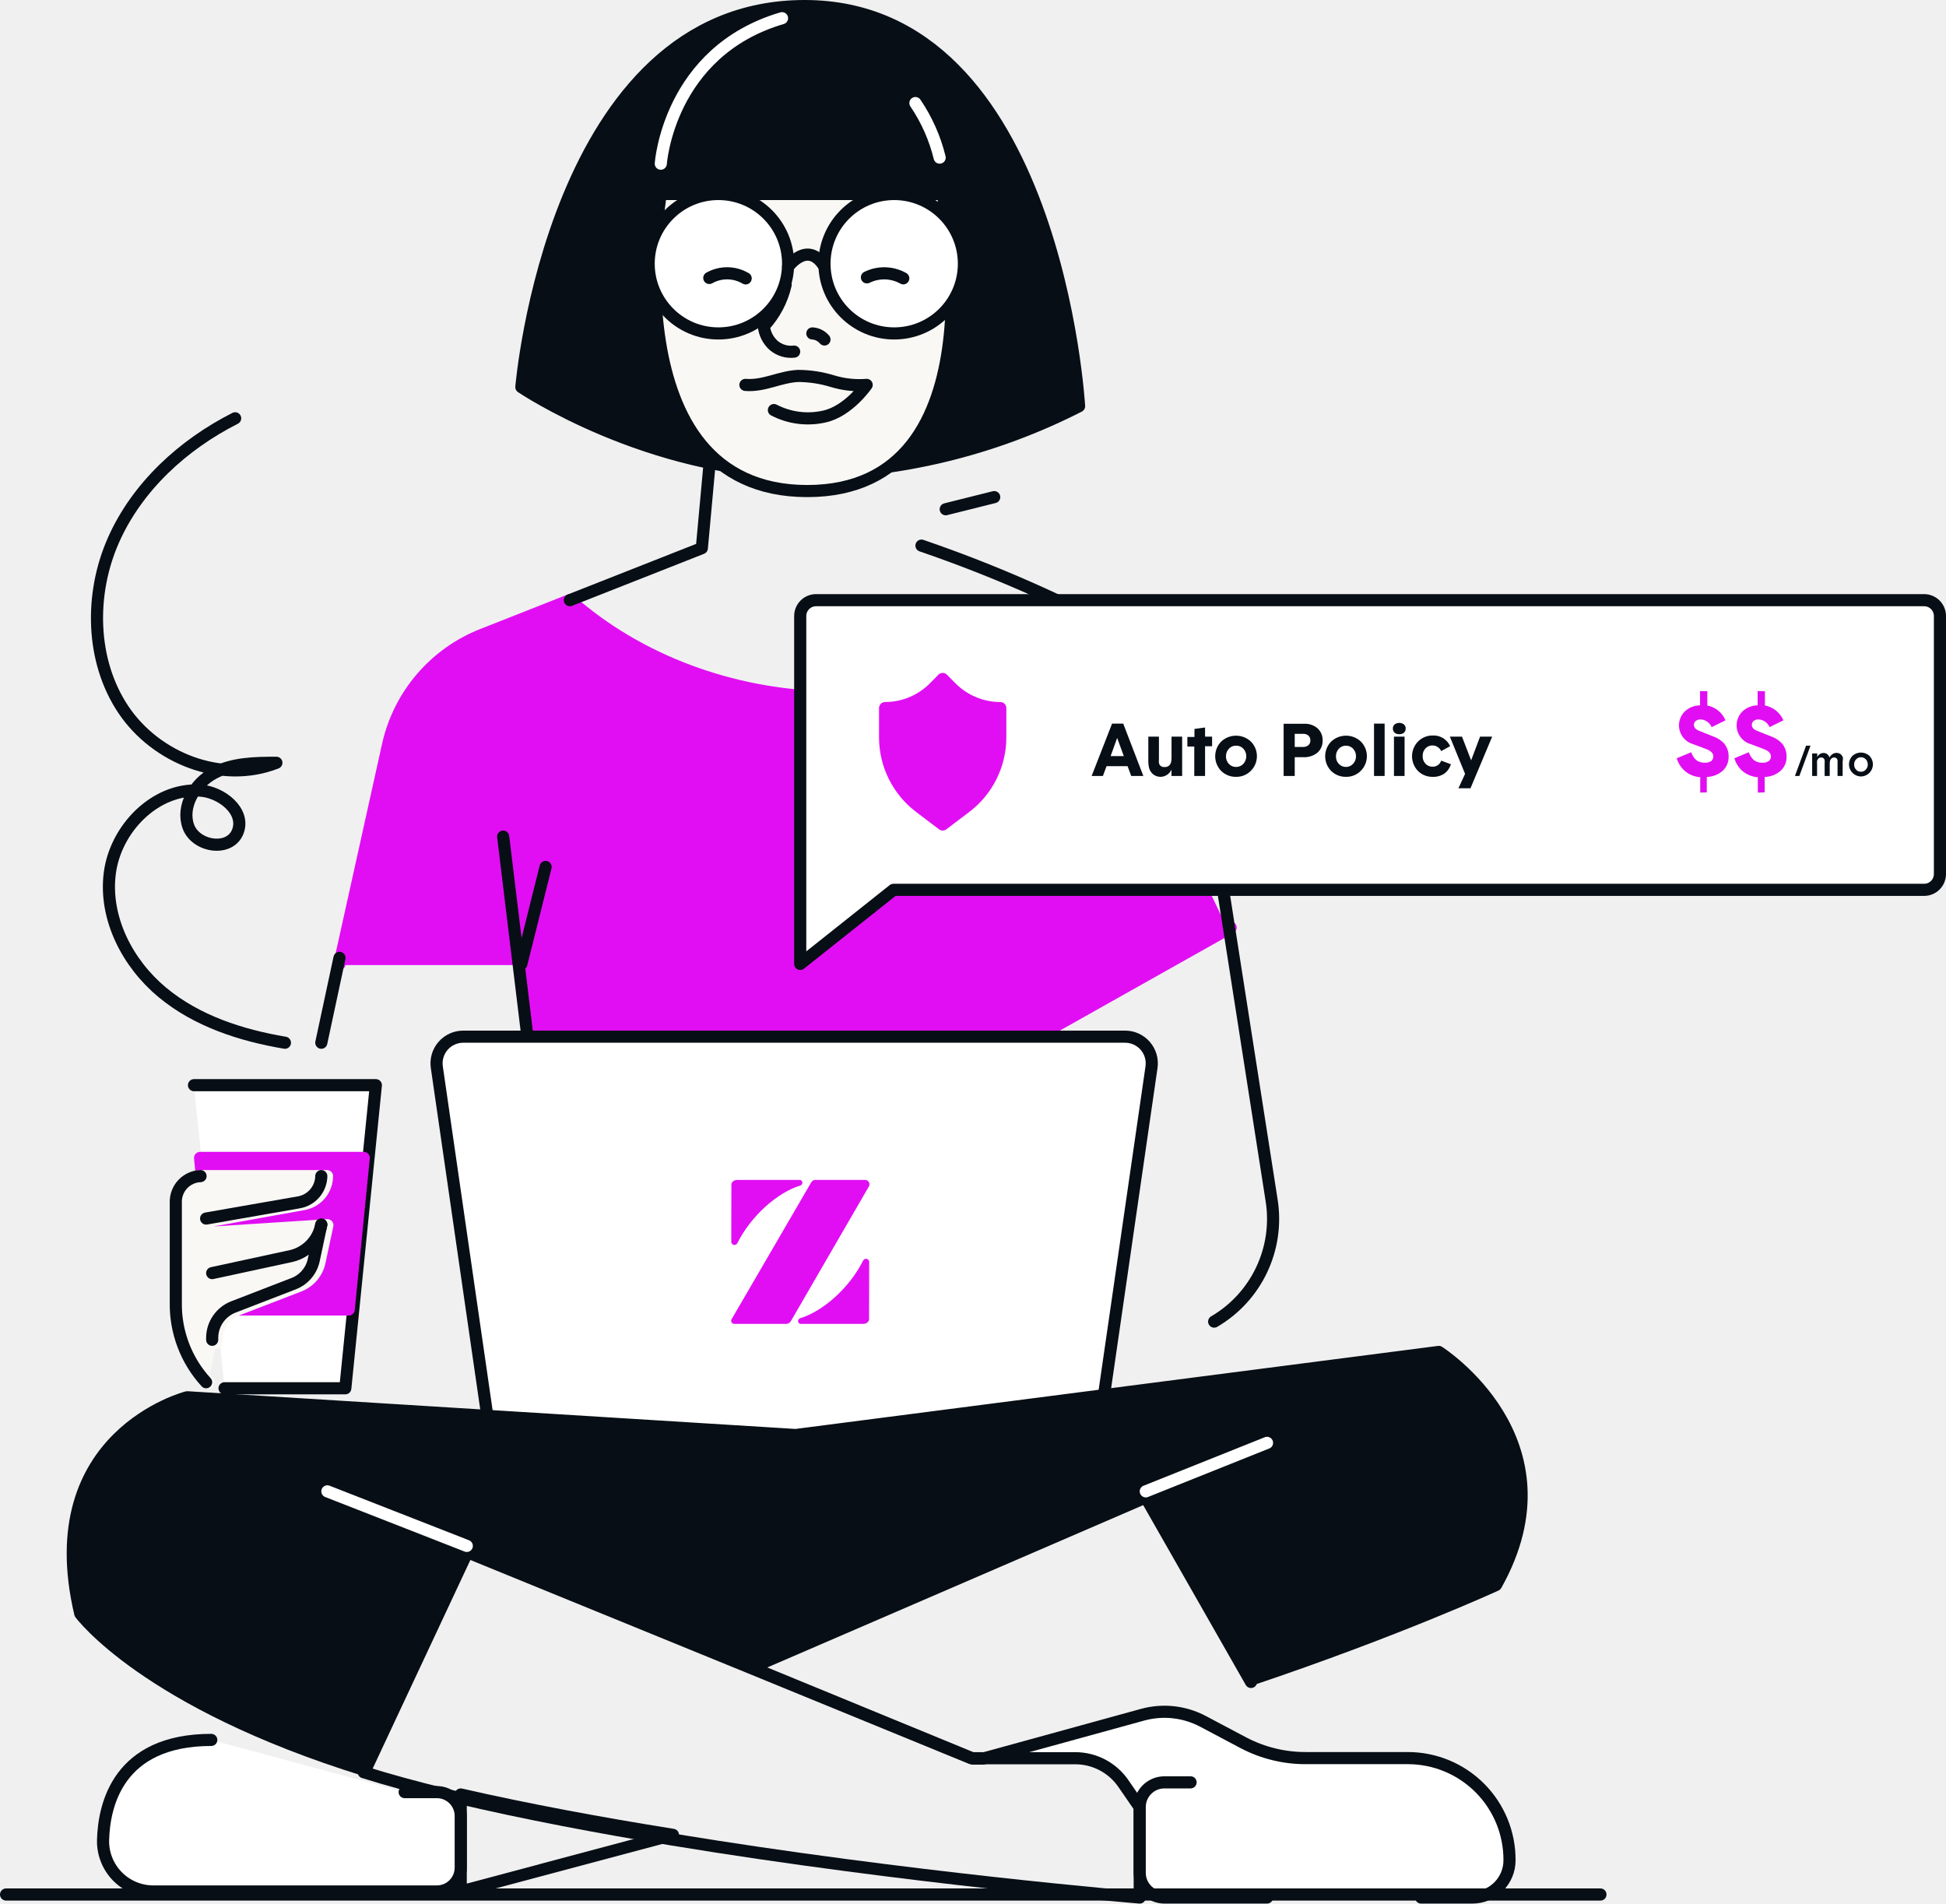
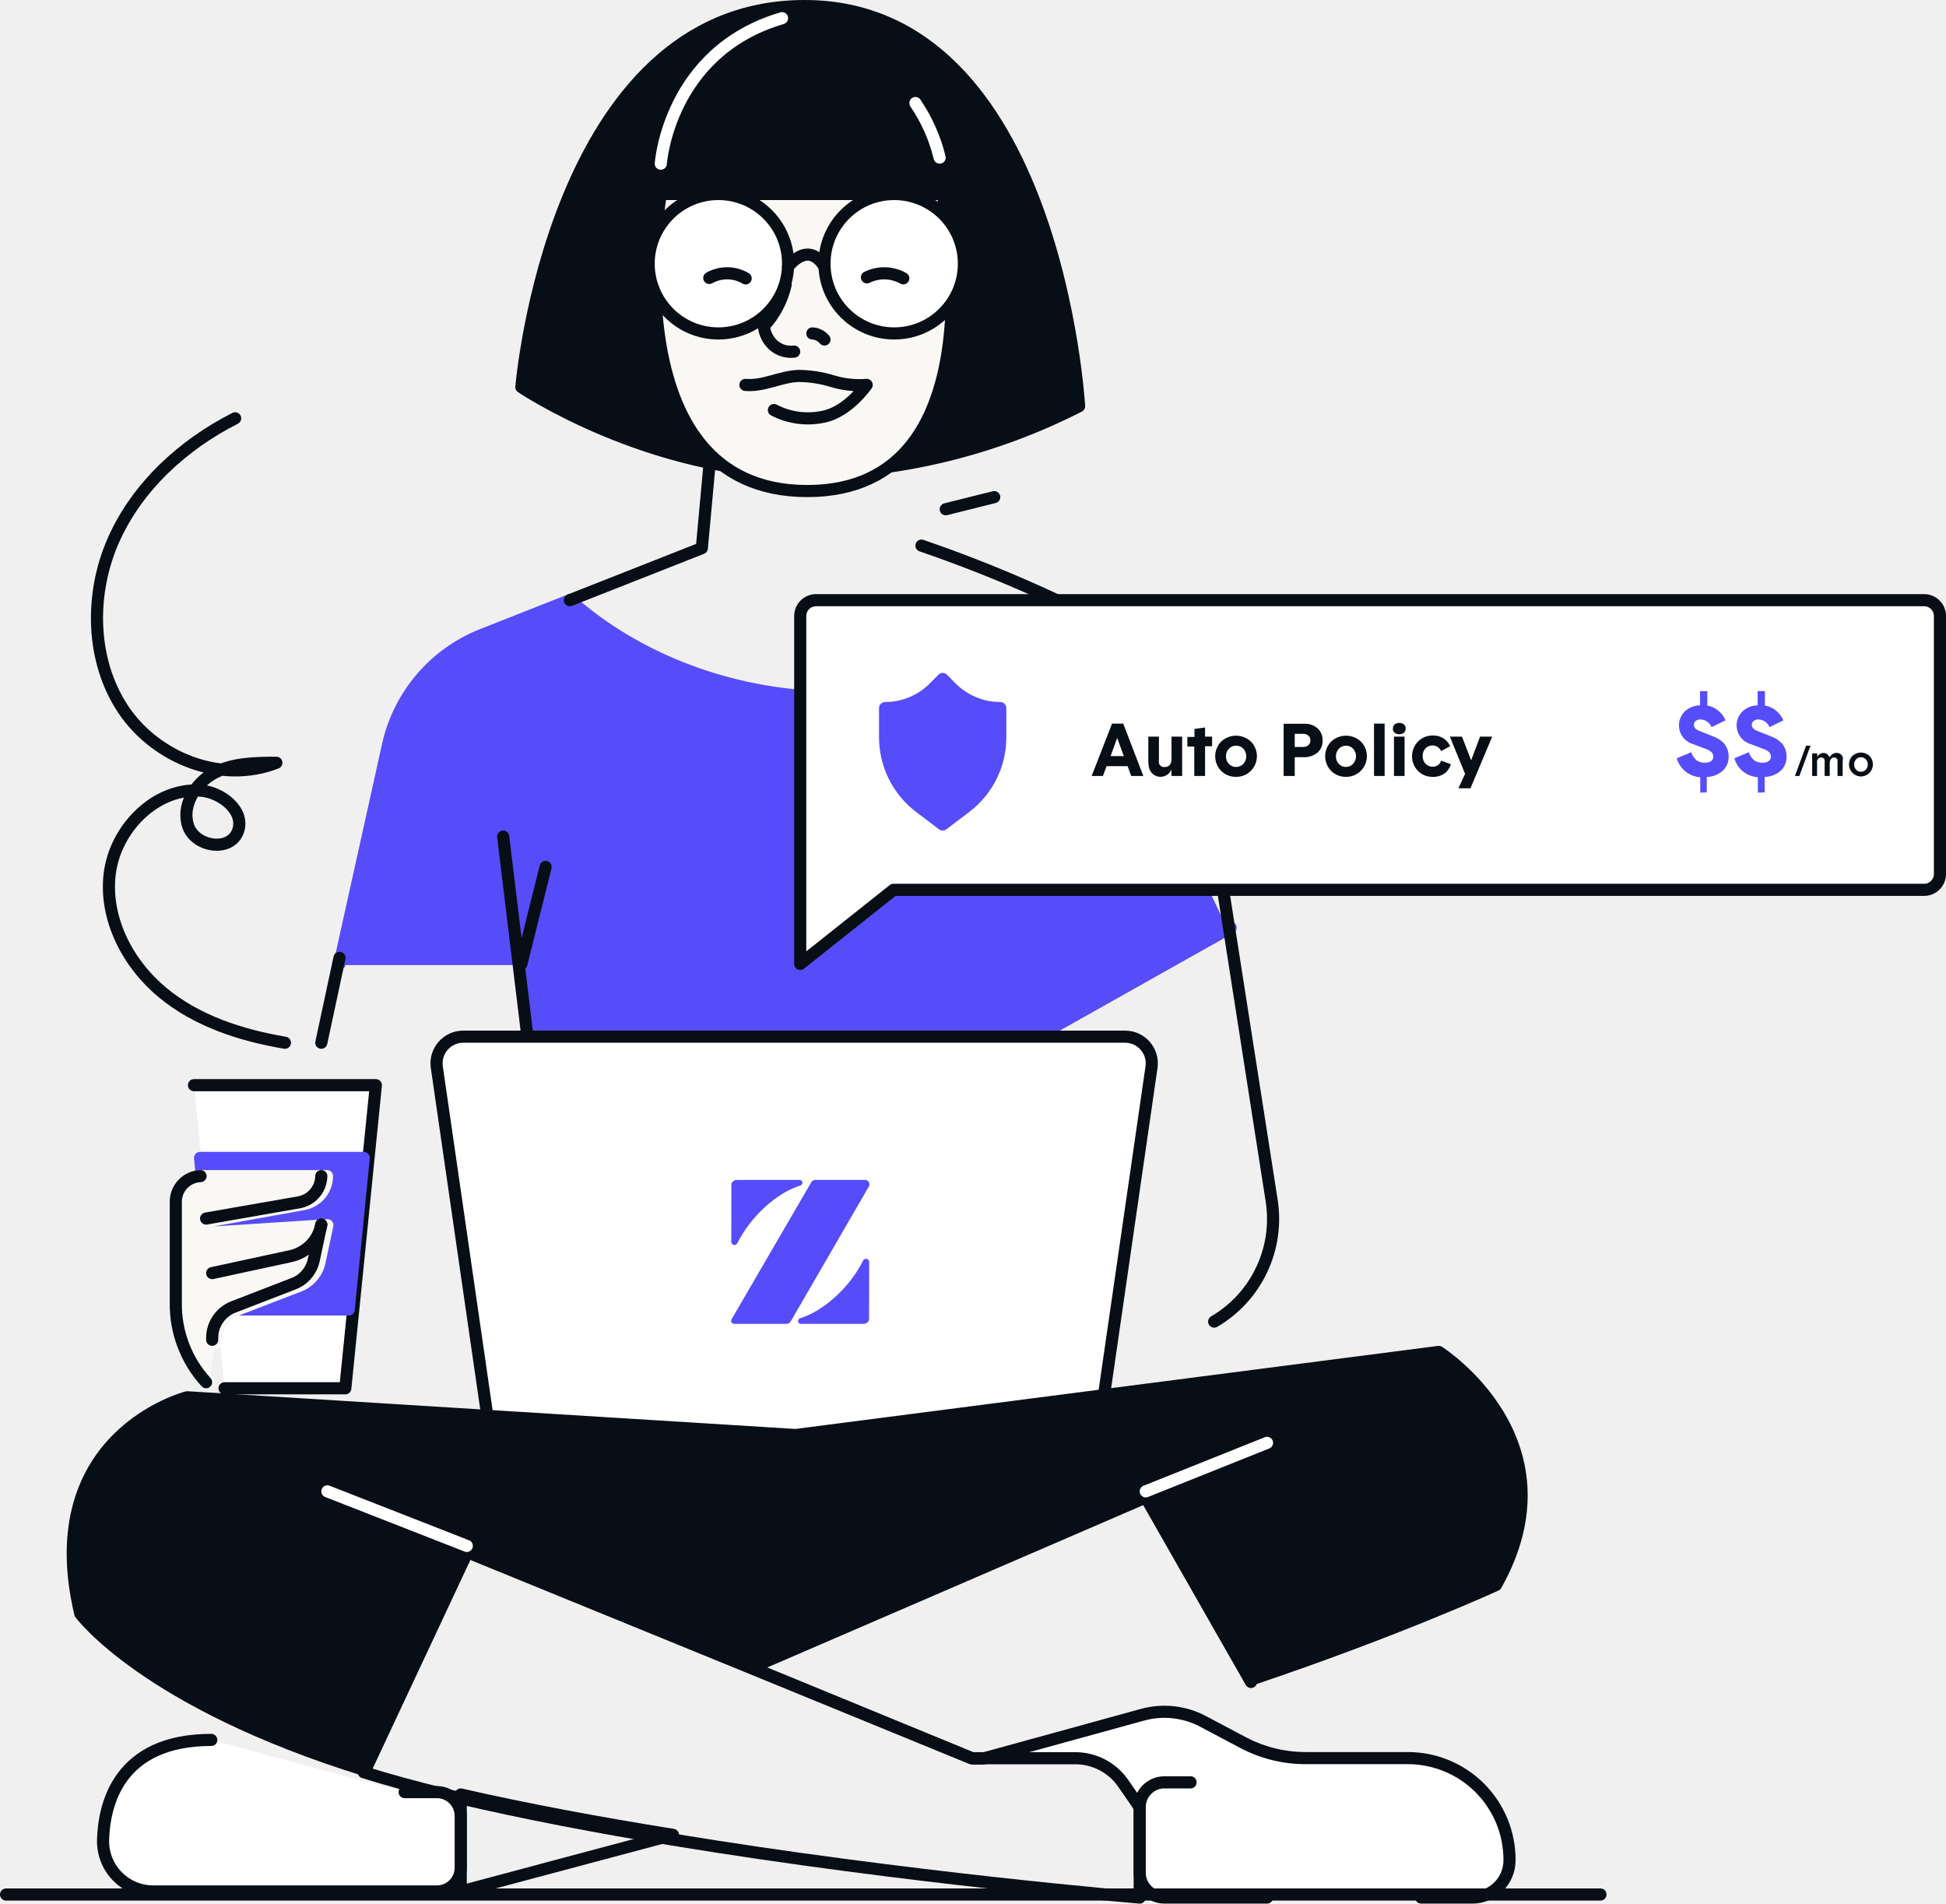
<svg xmlns="http://www.w3.org/2000/svg" viewBox="0 0 321 314" role="img">
-   <path d="M94.11,99l-16,6.36a22.67,22.67,0,0,0-13.74,16.08L56,158.69H85.59L87.22,171h83.07L202,153.37l-22.67-47.55-48,9.55C105.36,112,94.11,99,94.11,99" fill="#E10EF3" fill-rule="evenodd" />
-   <path d="M94.11,99l-16,6.36a22.67,22.67,0,0,0-13.74,16.08L56,158.69H85.59L87.22,171h83.07L202,153.37l-22.67-47.55-48,9.55C105.36,112,94.11,99,94.11,99Z" fill="none" stroke="#E10EF3" />
+   <path d="M94.11,99l-16,6.36a22.67,22.67,0,0,0-13.74,16.08L56,158.69H85.59L87.22,171h83.07L202,153.37l-22.67-47.55-48,9.55C105.36,112,94.11,99,94.11,99" fill="#574CFA" fill-rule="evenodd" />
+   <path d="M94.11,99l-16,6.36a22.67,22.67,0,0,0-13.74,16.08L56,158.69H85.59L87.22,171h83.07L202,153.37l-22.67-47.55-48,9.55C105.36,112,94.11,99,94.11,99Z" fill="none" stroke="#574CFA" />
  <path d="M86,63.85S106.9,78,132.76,78A100.54,100.54,0,0,0,178,67S174.21,1,132.73,1,86,63.85,86,63.85" fill="#070e15" fill-rule="evenodd" />
  <path d="M86,63.85S106.9,78,132.76,78A100.54,100.54,0,0,0,178,67S174.21,1,132.73,1,86,63.85,86,63.85Z" fill="none" stroke="#070e15" stroke-linecap="round" stroke-linejoin="round" stroke-width="2" />
  <path d="M155.49,32H109s-8.4,49,24.16,49,22.36-49,22.36-49" fill="#f9f8f4" fill-rule="evenodd" />
  <path d="M155.49,32H109s-8.4,49,24.16,49S155.49,32,155.49,32Z" fill="none" stroke="#070e15" stroke-linecap="round" stroke-linejoin="round" stroke-width="2" />
  <path d="M130,43.5A11.5,11.5,0,1,1,118.5,32,11.5,11.5,0,0,1,130,43.5" fill="#fff" fill-rule="evenodd" />
  <path d="M130,43.5A11.5,11.5,0,1,1,118.5,32,11.5,11.5,0,0,1,130,43.5Z" fill="none" stroke="#070e15" stroke-linecap="round" stroke-linejoin="round" stroke-width="2" />
  <path d="M159,43.5A11.5,11.5,0,1,1,147.5,32,11.5,11.5,0,0,1,159,43.5" fill="#fff" fill-rule="evenodd" />
  <path d="M159,43.5A11.5,11.5,0,1,1,147.5,32,11.5,11.5,0,0,1,159,43.5Z" fill="none" stroke="#070e15" stroke-linecap="round" stroke-linejoin="round" stroke-width="2" />
  <path d="M130,44s3.26-4.5,6,0" fill="none" stroke="#070e15" stroke-linecap="round" stroke-linejoin="round" stroke-width="2" />
  <path d="M129.59,47A15,15,0,0,1,126,53.8,4.94,4.94,0,0,0,127.64,57,4.43,4.43,0,0,0,131,58" fill="none" stroke="#070e15" stroke-linecap="round" stroke-linejoin="round" stroke-width="2" />
  <path d="M134,55a2.82,2.82,0,0,1,2,1" fill="none" stroke="#070e15" stroke-linecap="round" stroke-linejoin="round" stroke-width="2" />
  <path d="M127.66,67.64a12.17,12.17,0,0,0,8.3,1.07c4-.86,7-5.22,7-5.22a15.28,15.28,0,0,1-5.66-.62,19.62,19.62,0,0,0-5.62-.86c-3.07.14-5.65,1.73-8.72,1.48" fill="none" stroke="#070e15" stroke-linecap="round" stroke-linejoin="round" stroke-width="2" />
  <path d="M109,27s1.26-18.49,20-24" fill="none" stroke="#fff" stroke-linecap="round" stroke-linejoin="round" stroke-width="2" />
  <path d="M155,26a27.77,27.77,0,0,0-4-9" fill="none" stroke="#fff" stroke-linecap="round" stroke-linejoin="round" stroke-width="2" />
-   <line x1="203" y1="153" x2="171" y2="171" fill="none" stroke="#E10EF3" stroke-linecap="round" stroke-linejoin="round" stroke-width="2" />
+   <line x1="203" y1="153" x2="171" y2="171" fill="none" stroke="#574CFA" stroke-linecap="round" stroke-linejoin="round" stroke-width="2" />
  <line x1="83" y1="138" x2="87" y2="171" fill="none" stroke="#070e15" stroke-linecap="round" stroke-linejoin="round" stroke-width="2" />
  <line x1="86" y1="159" x2="90" y2="143" fill="none" stroke="#070e15" stroke-linecap="round" stroke-linejoin="round" stroke-width="2" />
  <path d="M176.85,240H85.15a4.42,4.42,0,0,1-4.38-3.77L72.05,176a4.4,4.4,0,0,1,4.37-5H185.58a4.4,4.4,0,0,1,4.37,5l-8.72,60.2a4.42,4.42,0,0,1-4.38,3.77" fill="#fff" fill-rule="evenodd" />
  <path d="M176.85,240H85.15a4.42,4.42,0,0,1-4.38-3.77L72.05,176a4.4,4.4,0,0,1,4.37-5H185.58a4.4,4.4,0,0,1,4.37,5l-8.72,60.2A4.42,4.42,0,0,1,176.85,240Z" fill="none" stroke="#070e15" stroke-linecap="round" stroke-linejoin="round" stroke-width="2" />
-   <path d="M94,99c11.39,10.07,26.78,15.63,42.18,16S167,110.66,180,102.59" fill="none" stroke="#E10EF3" stroke-linecap="round" stroke-linejoin="round" stroke-width="2" />
+   <path d="M94,99c11.39,10.07,26.78,15.63,42.18,16S167,110.66,180,102.59" fill="none" stroke="#574CFA" stroke-linecap="round" stroke-linejoin="round" stroke-width="2" />
  <path d="M156,84l8-2" fill="none" stroke="#070e15" stroke-linecap="round" stroke-linejoin="round" stroke-width="2" />
  <path d="M234.38,313h8.48a6.18,6.18,0,0,0,6.14-6.22,16.88,16.88,0,0,0-16.77-17H215.42A22.09,22.09,0,0,1,205,287.19l-6.71-3.59a13.47,13.47,0,0,0-10-1.11L162,289.8l18.71.59L188,298v15Z" fill="#fff" fill-rule="evenodd" />
  <path d="M185.28,294.16a9.63,9.63,0,0,0-7.9-4.14H160.21l-36.63-15L77,256,60,292.33c4.13,1.28,8.57,2.51,13.38,3.67l2.32.56c11,2.59,23.11,4.87,35.08,6.85C149.8,309.84,188,313,188,313V298.11Z" fill="none" stroke="#070e15" stroke-linecap="round" stroke-linejoin="round" stroke-width="2" />
  <path d="M76,312l35-9.34c-12-1.92-24-4.14-35-6.66Z" fill="none" stroke="#070e15" stroke-linecap="round" stroke-linejoin="round" stroke-width="2" />
  <path d="M206.36,277.44,189,247l-65,28.07,36.48,15h1.73l26.28-7.23a13.6,13.6,0,0,1,9.95,1.1l6.7,3.55A22,22,0,0,0,215.51,290h16.76A16.77,16.77,0,0,1,249,306.85a6.14,6.14,0,0,1-6.13,6.15h-8.45" fill="none" stroke="#070e15" stroke-linecap="round" stroke-linejoin="round" stroke-width="2" />
  <path d="M237.33,223,131.25,236.71,30.87,230.48s-24.58,6.23-17.63,35.68c0,0,10.69,14.61,47,25.84l17-36.29L54.45,246.4l22.76,9.31,1.24-2.65-1.24,2.65,46.48,19,65.22-28.06-.69-1.2.69,1.2,19.56-8.42-19.56,8.42,17.37,30.42c24.31-8.17,40.49-15.62,40.49-15.62,13.43-23.94-9.44-38.47-9.44-38.47" fill="#070e15" fill-rule="evenodd" />
  <path d="M237.33,223,131.25,236.71,30.87,230.48s-24.58,6.23-17.63,35.68c0,0,10.69,14.61,47,25.84l17-36.29L54.45,246.4l22.76,9.31,1.24-2.65-1.24,2.65,46.48,19,65.22-28.06-.69-1.2.69,1.2,19.56-8.42-19.56,8.42,17.37,30.42c24.31-8.17,40.49-15.62,40.49-15.62C260.2,237.53,237.33,223,237.33,223Z" fill="none" stroke="#070e15" stroke-linecap="round" stroke-linejoin="round" stroke-width="2" />
  <line x1="54" y1="246" x2="77" y2="255" fill="none" stroke="#fff" stroke-linecap="round" stroke-linejoin="round" stroke-width="2" />
  <line x1="189" y1="246" x2="209" y2="238" fill="none" stroke="#fff" stroke-linecap="round" stroke-linejoin="round" stroke-width="2" />
  <path d="M196.39,294h-4.32a4.08,4.08,0,0,0-4.07,4.09v10.82a4.08,4.08,0,0,0,4.07,4.09H209" fill="#fff" fill-rule="evenodd" />
  <path d="M196.39,294h-4.32a4.08,4.08,0,0,0-4.07,4.09v10.82a4.08,4.08,0,0,0,4.07,4.09H209" fill="none" stroke="#070e15" stroke-linecap="round" stroke-linejoin="round" stroke-width="2" />
  <path d="M34.85,287c-15.36,0-17.7,10.73-17.85,16.54A8.29,8.29,0,0,0,25.27,312h46.8A3.93,3.93,0,0,0,76,308.06v-8.51a3.93,3.93,0,0,0-3.93-3.94H66.75" fill="#fff" fill-rule="evenodd" />
  <path d="M34.85,287c-15.36,0-17.7,10.73-17.85,16.54A8.29,8.29,0,0,0,25.27,312h46.8A3.93,3.93,0,0,0,76,308.06v-8.51a3.93,3.93,0,0,0-3.93-3.94H66.75" fill="none" stroke="#070e15" stroke-linecap="round" stroke-linejoin="round" stroke-width="2" />
  <line x1="1" y1="312.5" x2="264" y2="312.5" fill="none" />
  <line x1="1" y1="312.5" x2="264" y2="312.5" fill="none" stroke="#070e15" stroke-linecap="round" stroke-linejoin="round" stroke-width="2" />
  <polyline points="32 179 62 179 56.96 229 37.04 229" fill="#fff" fill-rule="evenodd" />
  <polyline points="32 179 62 179 56.96 229 37.04 229" fill="none" stroke="#070e15" stroke-linecap="round" stroke-linejoin="round" stroke-width="2" />
-   <polygon points="33 191 35.48 216 57.52 216 60 191 33 191" fill="#E10EF3" fill-rule="evenodd" />
-   <polygon points="33 191 35.48 216 57.52 216 60 191 33 191" fill="none" stroke="#E10EF3" stroke-linecap="round" stroke-linejoin="round" stroke-width="2" />
+   <polygon points="33 191 35.48 216 57.52 216 60 191 33 191" fill="#574CFA" fill-rule="evenodd" />
+   <polygon points="33 191 35.48 216 57.52 216 60 191 33 191" fill="none" stroke="#574CFA" stroke-linecap="round" stroke-linejoin="round" stroke-width="2" />
  <path d="M34.39,228A18.36,18.36,0,0,1,29,214.84V198.36A4.38,4.38,0,0,1,33.39,194H53.94a4.71,4.71,0,0,1-3.89,4.62l-15.66,2.82v1.92L54,202.1l-1.28,6a5.44,5.44,0,0,1-3.38,4L39.22,216a5.6,5.6,0,0,0-3.59,5.23v.33" fill="#f9f8f4" fill-rule="evenodd" />
  <path d="M34.39,228A18.36,18.36,0,0,1,29,214.84V198.36A4.38,4.38,0,0,1,33.39,194H53.94a4.71,4.71,0,0,1-3.89,4.62l-15.66,2.82v1.92L54,202.1l-1.28,6a5.44,5.44,0,0,1-3.38,4L39.22,216a5.6,5.6,0,0,0-3.59,5.23v.33" fill="none" stroke="#f9f8f4" stroke-linecap="round" stroke-linejoin="round" stroke-width="2" />
  <path d="M53,202l-1.25,5.87a5.37,5.37,0,0,1-3.31,3.87l-9.91,3.83A5.49,5.49,0,0,0,35,220.68V221" fill="none" stroke="#070e15" stroke-linecap="round" stroke-linejoin="round" stroke-width="2" />
  <path d="M35,210l13-2.81A6.56,6.56,0,0,0,53,202" fill="none" stroke="#070e15" stroke-linecap="round" stroke-linejoin="round" stroke-width="2" />
  <path d="M53,194a4.47,4.47,0,0,1-3.77,4.34L34,201" fill="none" stroke="#070e15" stroke-linecap="round" stroke-linejoin="round" stroke-width="2" />
  <path d="M34,228a19,19,0,0,1-5-13.16V198.36A4.23,4.23,0,0,1,33.08,194" fill="none" stroke="#070e15" stroke-linecap="round" stroke-linejoin="round" stroke-width="2" />
  <path d="M47,172c-7.26-1.23-14.54-3.58-20.23-8.31s-9.58-12.16-8.67-19.57S25.57,130,32.92,130.4c3.58.19,7.63,3.41,6.3,6.79s-6.91,2.51-8.14-.83,1.08-7.17,4.19-8.83,6.8-1.71,10.32-1.71c-9,3.54-19.85-.71-25.24-8.77S14.78,98,18.7,89.13,30.2,73.35,38.79,69" fill="none" stroke="#070e15" stroke-linecap="round" stroke-linejoin="round" stroke-width="2" />
  <path d="M117,45.85a6,6,0,0,1,6,.07" fill="none" stroke="#070e15" stroke-linecap="round" stroke-linejoin="round" stroke-width="2" />
  <path d="M149,45.91a6.43,6.43,0,0,0-6-.16" fill="none" stroke="#070e15" stroke-linecap="round" stroke-linejoin="round" stroke-width="2" />
  <path d="M200.28,218a19.61,19.61,0,0,0,9.48-20l-12-76.78a22.12,22.12,0,0,0-10.88-15.83A223.33,223.33,0,0,0,152,90" fill="none" stroke="#070e15" stroke-linecap="round" stroke-linejoin="round" stroke-width="2" />
-   <path d="M94,99l-14.45,5.7A25.53,25.53,0,0,0,64,122.91L56,159" fill="none" stroke="#E10EF3" stroke-linecap="round" stroke-linejoin="round" stroke-width="2" />
+   <path d="M94,99l-14.45,5.7A25.53,25.53,0,0,0,64,122.91L56,159" fill="none" stroke="#574CFA" stroke-linecap="round" stroke-linejoin="round" stroke-width="2" />
  <line x1="56" y1="158" x2="53" y2="172" fill="none" stroke="#070e15" stroke-linecap="round" stroke-linejoin="round" stroke-width="2" />
  <polyline points="117 77 115.77 90.42 94 99" fill="none" stroke="#070e15" stroke-linecap="round" stroke-linejoin="round" stroke-width="2" />
  <path d="M320,144.17a2.61,2.61,0,0,1-2.62,2.61h-170L132,159V101.61A2.61,2.61,0,0,1,134.62,99H317.38a2.61,2.61,0,0,1,2.62,2.61Z" fill="#fff" fill-rule="evenodd" />
  <path d="M320,144.17a2.61,2.61,0,0,1-2.62,2.61h-170L132,159V101.61A2.61,2.61,0,0,1,134.62,99H317.38a2.61,2.61,0,0,1,2.62,2.61Z" fill="none" stroke="#070e15" stroke-linecap="round" stroke-linejoin="round" stroke-width="2" />
-   <path d="M281.54,130.7v-2.54a4.13,4.13,0,0,0,2.6-1,3,3,0,0,0,1-2.26,3.26,3.26,0,0,0-.76-2.28,4.36,4.36,0,0,0-1.72-1.12l-2.33-.93c-.61-.24-.91-.56-.91-1a.79.79,0,0,1,.29-.64,1.26,1.26,0,0,1,.84-.26,2.09,2.09,0,0,1,1.79,1.27l2.29-1.12a4.14,4.14,0,0,0-3-2.45V114h-1.2v2.35a3.73,3.73,0,0,0-2.52,1,3.23,3.23,0,0,0,1.44,5.42l2.15.81c.74.29,1.12.69,1.12,1.2a.92.92,0,0,1-.36.76,1.71,1.71,0,0,1-1,.27,2.25,2.25,0,0,1-1.43-.41,3,3,0,0,1-.86-1.32l-2.39,1a4.52,4.52,0,0,0,1.37,2.12,4.37,4.37,0,0,0,2.51,1v2.54Zm9.55,0v-2.54a4.13,4.13,0,0,0,2.61-1,3,3,0,0,0,1-2.26,3.26,3.26,0,0,0-.77-2.28,4.39,4.39,0,0,0-1.71-1.12l-2.34-.93c-.61-.24-.91-.56-.91-1a.82.82,0,0,1,.29-.64,1.26,1.26,0,0,1,.84-.26,2.1,2.1,0,0,1,1.8,1.27l2.28-1.12a4.14,4.14,0,0,0-3.05-2.45V114h-1.2v2.35a3.7,3.7,0,0,0-2.51,1,3.23,3.23,0,0,0,1.44,5.42l2.14.81c.75.29,1.12.69,1.12,1.2a.92.92,0,0,1-.36.76,1.69,1.69,0,0,1-1,.27,2.27,2.27,0,0,1-1.43-.41,3,3,0,0,1-.86-1.32l-2.38,1a4.43,4.43,0,0,0,1.36,2.12,4.37,4.37,0,0,0,2.51,1v2.54Z" fill="#E10EF3" />
+   <path d="M281.54,130.7v-2.54a4.13,4.13,0,0,0,2.6-1,3,3,0,0,0,1-2.26,3.26,3.26,0,0,0-.76-2.28,4.36,4.36,0,0,0-1.72-1.12l-2.33-.93c-.61-.24-.91-.56-.91-1a.79.79,0,0,1,.29-.64,1.26,1.26,0,0,1,.84-.26,2.09,2.09,0,0,1,1.79,1.27l2.29-1.12a4.14,4.14,0,0,0-3-2.45V114h-1.2v2.35a3.73,3.73,0,0,0-2.52,1,3.23,3.23,0,0,0,1.44,5.42l2.15.81c.74.29,1.12.69,1.12,1.2a.92.92,0,0,1-.36.76,1.71,1.71,0,0,1-1,.27,2.25,2.25,0,0,1-1.43-.41,3,3,0,0,1-.86-1.32l-2.39,1a4.52,4.52,0,0,0,1.37,2.12,4.37,4.37,0,0,0,2.51,1v2.54Zm9.55,0v-2.54a4.13,4.13,0,0,0,2.61-1,3,3,0,0,0,1-2.26,3.26,3.26,0,0,0-.77-2.28,4.39,4.39,0,0,0-1.71-1.12l-2.34-.93c-.61-.24-.91-.56-.91-1a.82.82,0,0,1,.29-.64,1.26,1.26,0,0,1,.84-.26,2.1,2.1,0,0,1,1.8,1.27l2.28-1.12a4.14,4.14,0,0,0-3.05-2.45V114h-1.2v2.35a3.7,3.7,0,0,0-2.51,1,3.23,3.23,0,0,0,1.44,5.42l2.14.81c.75.29,1.12.69,1.12,1.2a.92.92,0,0,1-.36.76,1.69,1.69,0,0,1-1,.27,2.27,2.27,0,0,1-1.43-.41,3,3,0,0,1-.86-1.32l-2.38,1a4.43,4.43,0,0,0,1.36,2.12,4.37,4.37,0,0,0,2.51,1v2.54Z" fill="#574CFA" />
  <path d="M296.81,128l1.84-5h-.73l-1.84,5Zm2.92,0v-2a2.39,2.39,0,0,1,0-.51.9.9,0,0,1,.25-.39.68.68,0,0,1,.43-.15.53.53,0,0,1,.57.48,2.17,2.17,0,0,1,0,.43V128h.84v-2a2.3,2.3,0,0,1,.05-.51.75.75,0,0,1,.25-.39.64.64,0,0,1,.42-.15.53.53,0,0,1,.57.48,2.17,2.17,0,0,1,0,.43V128h.84v-2.38A3.42,3.42,0,0,0,304,125a1.11,1.11,0,0,0-.37-.59,1.19,1.19,0,0,0-1.38,0,1.46,1.46,0,0,0-.46.53,1.24,1.24,0,0,0-.38-.54,1.07,1.07,0,0,0-.65-.2,1.18,1.18,0,0,0-1,.67v-.59h-.84V128Zm7.24.08a2,2,0,0,0,1.41-3.39,2.06,2.06,0,0,0-2.82,0,2,2,0,0,0,1.41,3.39Zm0-.78a1,1,0,0,1-.8-.34,1.17,1.17,0,0,1-.32-.85,1.15,1.15,0,0,1,.32-.85,1,1,0,0,1,.8-.35,1.07,1.07,0,0,1,.81.35,1.2,1.2,0,0,1,.32.85,1.17,1.17,0,0,1-.33.84A1,1,0,0,1,307,127.3Z" fill="#070e15" />
  <path d="M181.93,128l.6-1.62H186l.6,1.62h2l-3.32-8.64h-1.84L180.07,128Zm3.45-3.28H183.2l1.08-3Zm6.09,3.42a2,2,0,0,0,1.77-1.2V128H195v-6.49h-1.75V125a2.89,2.89,0,0,1-.08.73,1,1,0,0,1-1.08.79.82.82,0,0,1-.92-.68,4.08,4.08,0,0,1,0-.71v-3.62h-1.75v3.69a6.18,6.18,0,0,0,.12,1.46,2.09,2.09,0,0,0,.68,1.07A2,2,0,0,0,191.47,128.14Zm7.31-.14v-4.91h1.16v-1.58h-1.16V120l-1.75.24v1.32h-1.17v1.58H197V128Zm5.12.14a3.33,3.33,0,0,0,2.44-1,3.42,3.42,0,0,0,0-4.82,3.58,3.58,0,0,0-4.9,0,3.47,3.47,0,0,0,0,4.85A3.39,3.39,0,0,0,203.9,128.14Zm0-1.63a1.57,1.57,0,0,1-1.19-.5,1.74,1.74,0,0,1-.48-1.25,1.77,1.77,0,0,1,.48-1.26,1.54,1.54,0,0,1,1.19-.5,1.57,1.57,0,0,1,1.2.5,1.85,1.85,0,0,1,0,2.49A1.58,1.58,0,0,1,203.89,126.51Zm9.67,1.49v-3.1h1.37a3.45,3.45,0,0,0,2.38-.75,2.55,2.55,0,0,0,.85-2,2.6,2.6,0,0,0-.82-2,3.14,3.14,0,0,0-2.25-.76h-3.36V128Zm1.38-4.79h-1.38v-2.16H215a1.17,1.17,0,0,1,.84.3,1,1,0,0,1,.31.79,1,1,0,0,1-.32.78A1.33,1.33,0,0,1,214.94,123.21Zm7.09,4.93a3.33,3.33,0,0,0,2.44-1,3.42,3.42,0,0,0,0-4.82,3.58,3.58,0,0,0-4.9,0,3.47,3.47,0,0,0,0,4.85A3.39,3.39,0,0,0,222,128.14Zm0-1.63a1.57,1.57,0,0,1-1.19-.5,1.74,1.74,0,0,1-.48-1.25,1.77,1.77,0,0,1,.48-1.26A1.54,1.54,0,0,1,222,123a1.57,1.57,0,0,1,1.2.5,1.85,1.85,0,0,1,0,2.49A1.58,1.58,0,0,1,222,126.51Zm6.36,1.49v-8.64h-1.75V128Zm2.41-6.89a1.18,1.18,0,0,0,.77-.24.88.88,0,0,0,.29-.69.85.85,0,0,0-.29-.69,1.3,1.3,0,0,0-1.53,0,.85.85,0,0,0-.29.69.88.88,0,0,0,.29.69A1.17,1.17,0,0,0,230.79,121.11Zm.88,6.89v-6.49h-1.75V128Zm4.58.14a3.23,3.23,0,0,0,2-.55,2.92,2.92,0,0,0,1.06-1.53l-1.6-.59a1.45,1.45,0,0,1-1.4,1,1.58,1.58,0,0,1-1.2-.5,1.77,1.77,0,0,1-.46-1.25,1.8,1.8,0,0,1,.46-1.27,1.57,1.57,0,0,1,1.2-.49,1.6,1.6,0,0,1,1.4.93l1.48-.81a3,3,0,0,0-2.9-1.76,3.34,3.34,0,0,0-2.41,1,3.49,3.49,0,0,0,0,4.85A3.33,3.33,0,0,0,236.25,128.14Zm6.29,1.89,3.58-8.52h-2l-1.47,3.91-1.51-3.91h-2l2.51,6.14-1.1,2.38Z" fill="#070e15" />
-   <path d="M155.5,136l-3.8-2.88A14.45,14.45,0,0,1,146,121.6v-4.8a11.42,11.42,0,0,0,8.11-3.39L155.5,112l1.39,1.41A11.42,11.42,0,0,0,165,116.8v4.8a14.45,14.45,0,0,1-5.7,11.52Z" fill="#E10EF3" fill-rule="evenodd" />
-   <path d="M155.5,136l-3.8-2.88A14.45,14.45,0,0,1,146,121.6v-4.8a11.42,11.42,0,0,0,8.11-3.39L155.5,112l1.39,1.41A11.42,11.42,0,0,0,165,116.8v4.8a14.45,14.45,0,0,1-5.7,11.52Z" fill="none" stroke="#E10EF3" stroke-linecap="round" stroke-linejoin="round" stroke-width="2" />
-   <path d="M121,204.85a.15.15,0,0,0,.28.07c2.23-4.5,6.66-8.52,10.64-9.73a.1.1,0,0,0,0-.19l-10.38,0c-.23,0-.52.19-.52.4Z" fill="#E10EF3" fill-rule="evenodd" />
-   <path d="M121,204.85a.15.15,0,0,0,.28.07c2.23-4.5,6.66-8.52,10.64-9.73a.1.1,0,0,0,0-.19l-10.38,0c-.23,0-.52.19-.52.4Z" fill="none" stroke="#E10EF3" stroke-linecap="round" stroke-linejoin="round" stroke-width="0.75" />
-   <path d="M121.14,218h8.54a.52.52,0,0,0,.45-.26L143,195.52a.35.35,0,0,0-.31-.52h-8.18a.43.43,0,0,0-.36.2L121,217.8a.13.13,0,0,0,.12.2" fill="#E10EF3" fill-rule="evenodd" />
-   <path d="M121.14,218h8.54a.52.52,0,0,0,.45-.26L143,195.52a.35.35,0,0,0-.31-.52h-8.18a.43.43,0,0,0-.36.2L121,217.8a.13.13,0,0,0,.12.2" fill="none" stroke="#E10EF3" stroke-linecap="round" stroke-linejoin="round" stroke-width="0.75" />
-   <path d="M143,208.15a.15.15,0,0,0-.28-.07c-2.23,4.5-6.66,8.52-10.64,9.73a.1.1,0,0,0,0,.19l10.38,0c.23,0,.52-.18.52-.39Z" fill="#E10EF3" fill-rule="evenodd" />
-   <path d="M143,208.15a.15.15,0,0,0-.28-.07c-2.23,4.5-6.66,8.52-10.64,9.73a.1.1,0,0,0,0,.19l10.38,0c.23,0,.52-.18.52-.39Z" fill="none" stroke="#E10EF3" stroke-linecap="round" stroke-linejoin="round" stroke-width="0.75" />
+   <path d="M155.5,136l-3.8-2.88A14.45,14.45,0,0,1,146,121.6v-4.8a11.42,11.42,0,0,0,8.11-3.39L155.5,112l1.39,1.41A11.42,11.42,0,0,0,165,116.8v4.8a14.45,14.45,0,0,1-5.7,11.52Z" fill="#574CFA" fill-rule="evenodd" />
+   <path d="M155.5,136l-3.8-2.88A14.45,14.45,0,0,1,146,121.6v-4.8a11.42,11.42,0,0,0,8.11-3.39L155.5,112l1.39,1.41A11.42,11.42,0,0,0,165,116.8v4.8a14.45,14.45,0,0,1-5.7,11.52Z" fill="none" stroke="#574CFA" stroke-linecap="round" stroke-linejoin="round" stroke-width="2" />
+   <path d="M121,204.85a.15.15,0,0,0,.28.07c2.23-4.5,6.66-8.52,10.64-9.73a.1.1,0,0,0,0-.19l-10.38,0c-.23,0-.52.19-.52.4Z" fill="#574CFA" fill-rule="evenodd" />
+   <path d="M121,204.85a.15.15,0,0,0,.28.07c2.23-4.5,6.66-8.52,10.64-9.73a.1.1,0,0,0,0-.19l-10.38,0c-.23,0-.52.19-.52.4Z" fill="none" stroke="#574CFA" stroke-linecap="round" stroke-linejoin="round" stroke-width="0.75" />
+   <path d="M121.14,218h8.54a.52.52,0,0,0,.45-.26L143,195.52a.35.35,0,0,0-.31-.52h-8.18a.43.43,0,0,0-.36.2L121,217.8a.13.13,0,0,0,.12.2" fill="#574CFA" fill-rule="evenodd" />
+   <path d="M121.14,218h8.54a.52.52,0,0,0,.45-.26L143,195.52a.35.35,0,0,0-.31-.52h-8.18a.43.43,0,0,0-.36.2L121,217.8a.13.13,0,0,0,.12.2" fill="none" stroke="#574CFA" stroke-linecap="round" stroke-linejoin="round" stroke-width="0.75" />
+   <path d="M143,208.15a.15.15,0,0,0-.28-.07c-2.23,4.5-6.66,8.52-10.64,9.73a.1.1,0,0,0,0,.19l10.38,0c.23,0,.52-.18.52-.39Z" fill="#574CFA" fill-rule="evenodd" />
+   <path d="M143,208.15a.15.15,0,0,0-.28-.07c-2.23,4.5-6.66,8.52-10.64,9.73a.1.1,0,0,0,0,.19l10.38,0c.23,0,.52-.18.52-.39Z" fill="none" stroke="#574CFA" stroke-linecap="round" stroke-linejoin="round" stroke-width="0.75" />
</svg>
